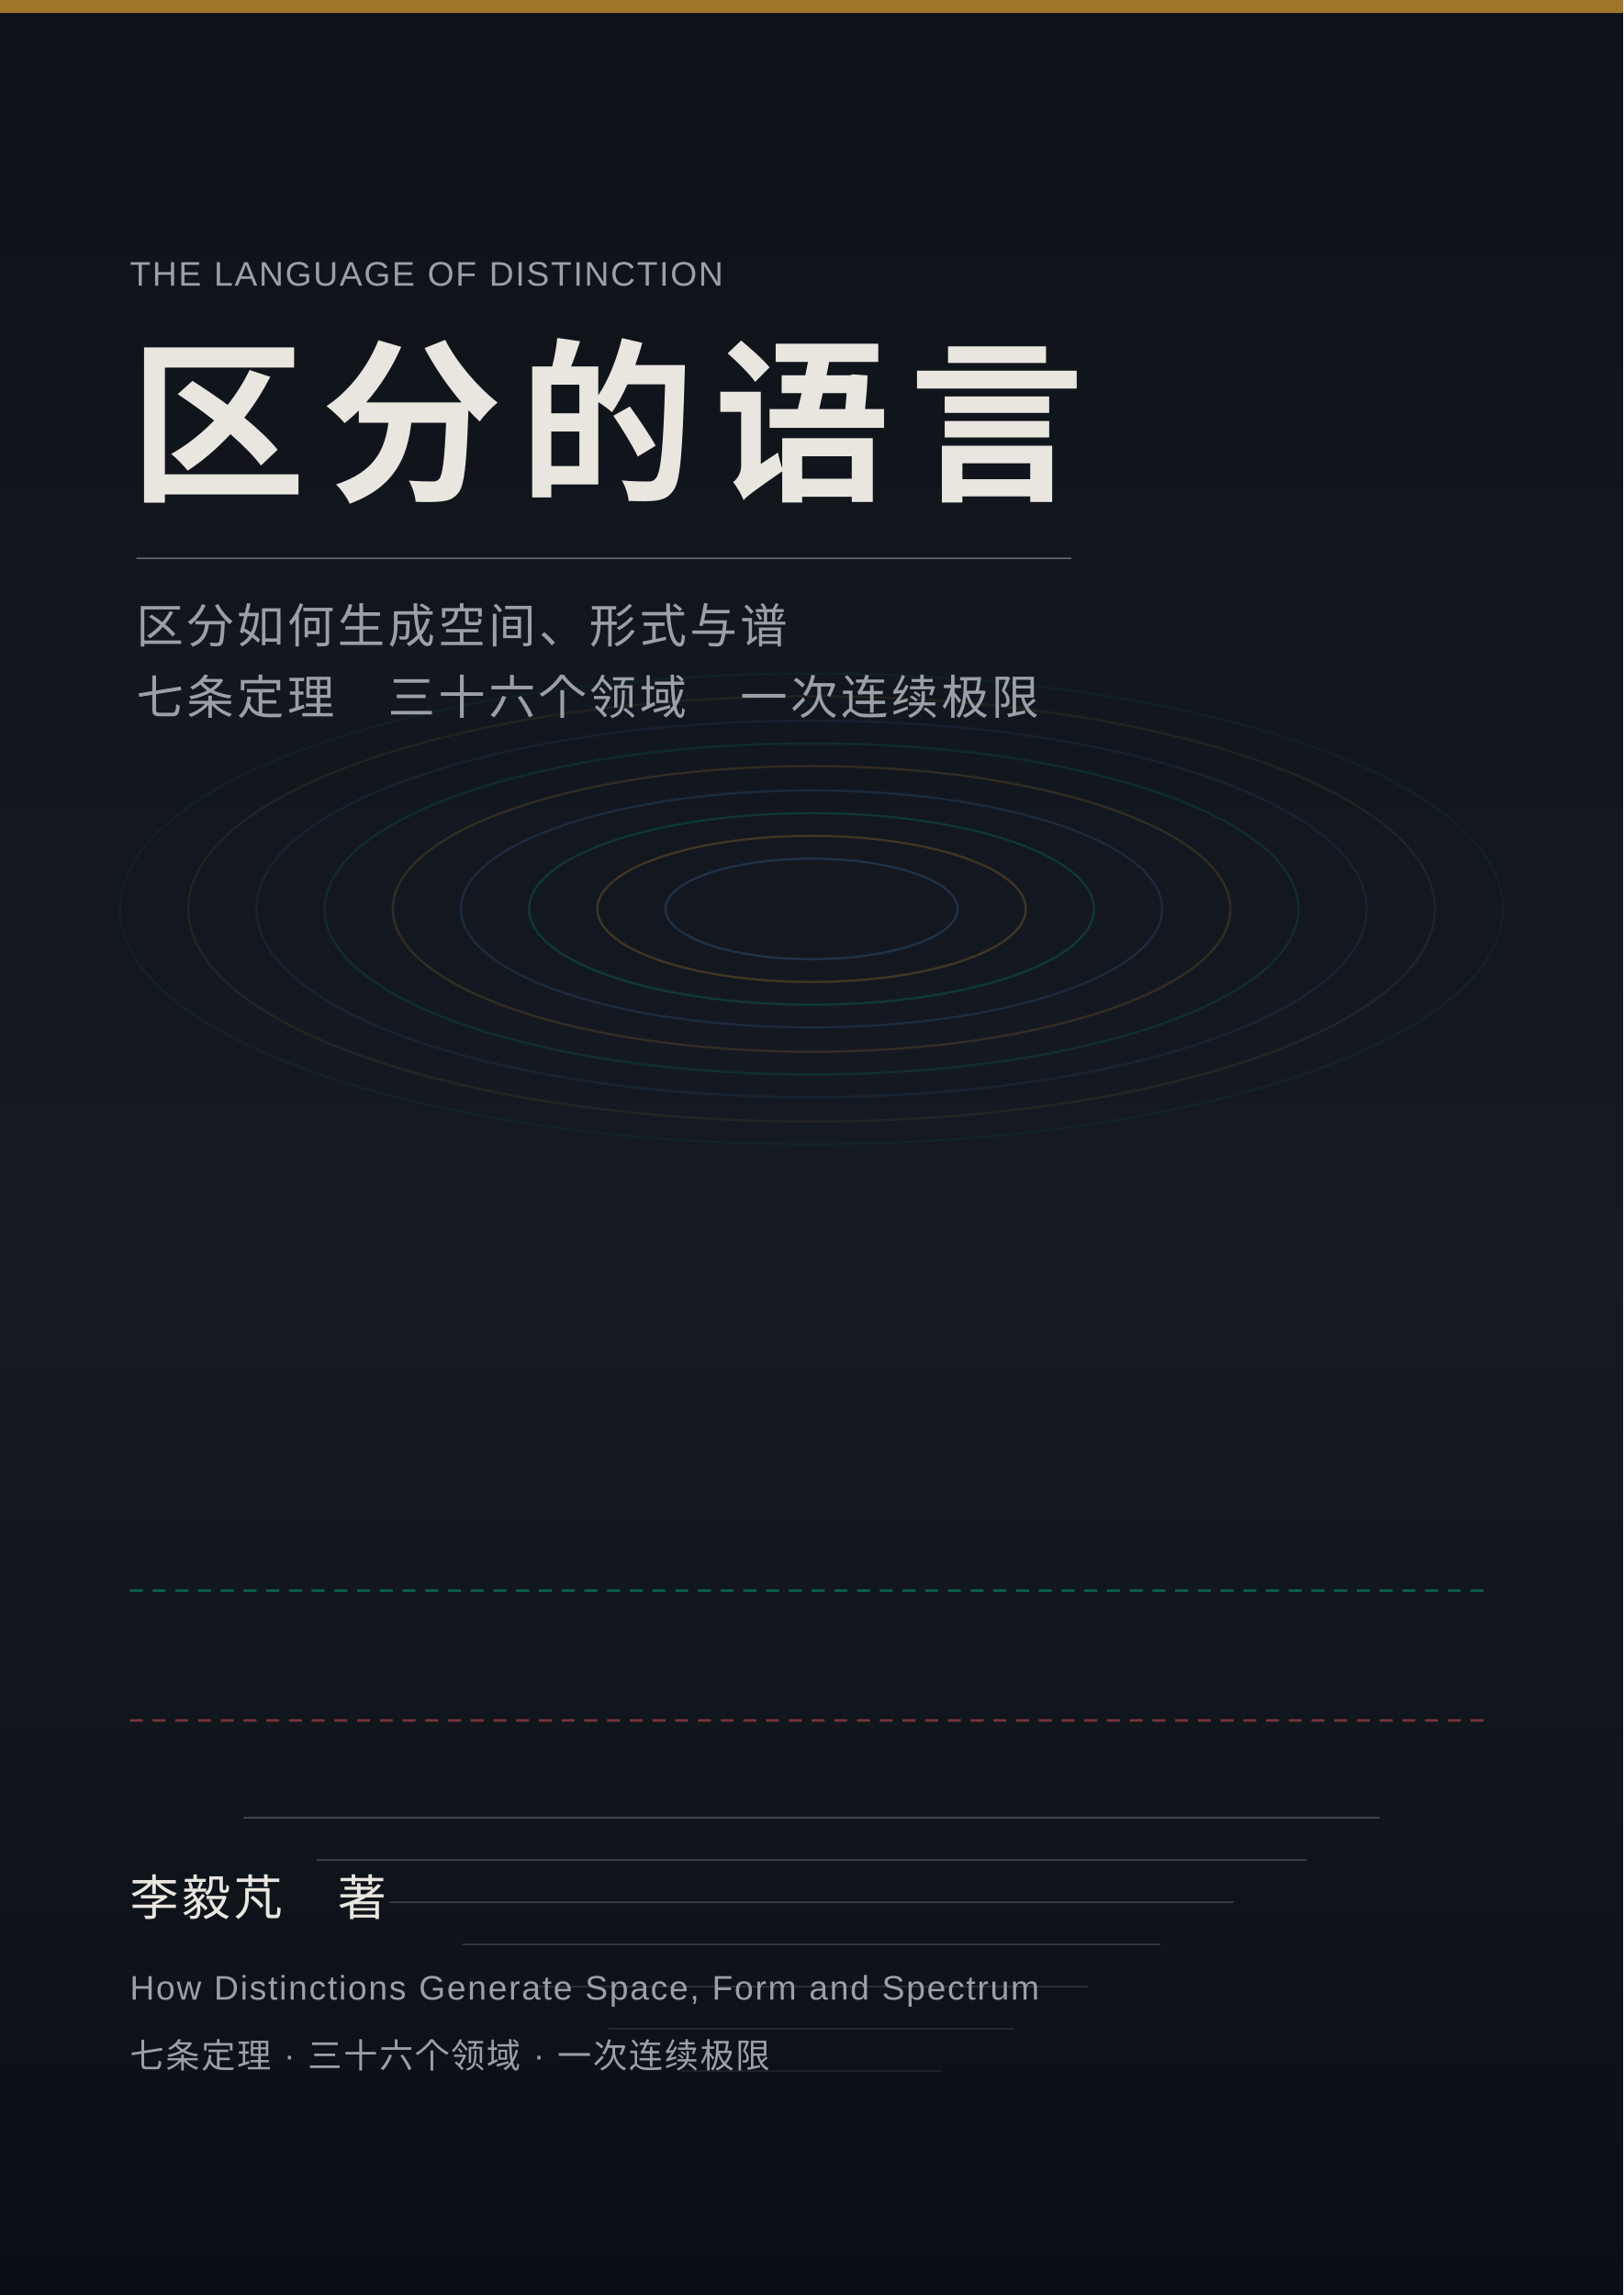
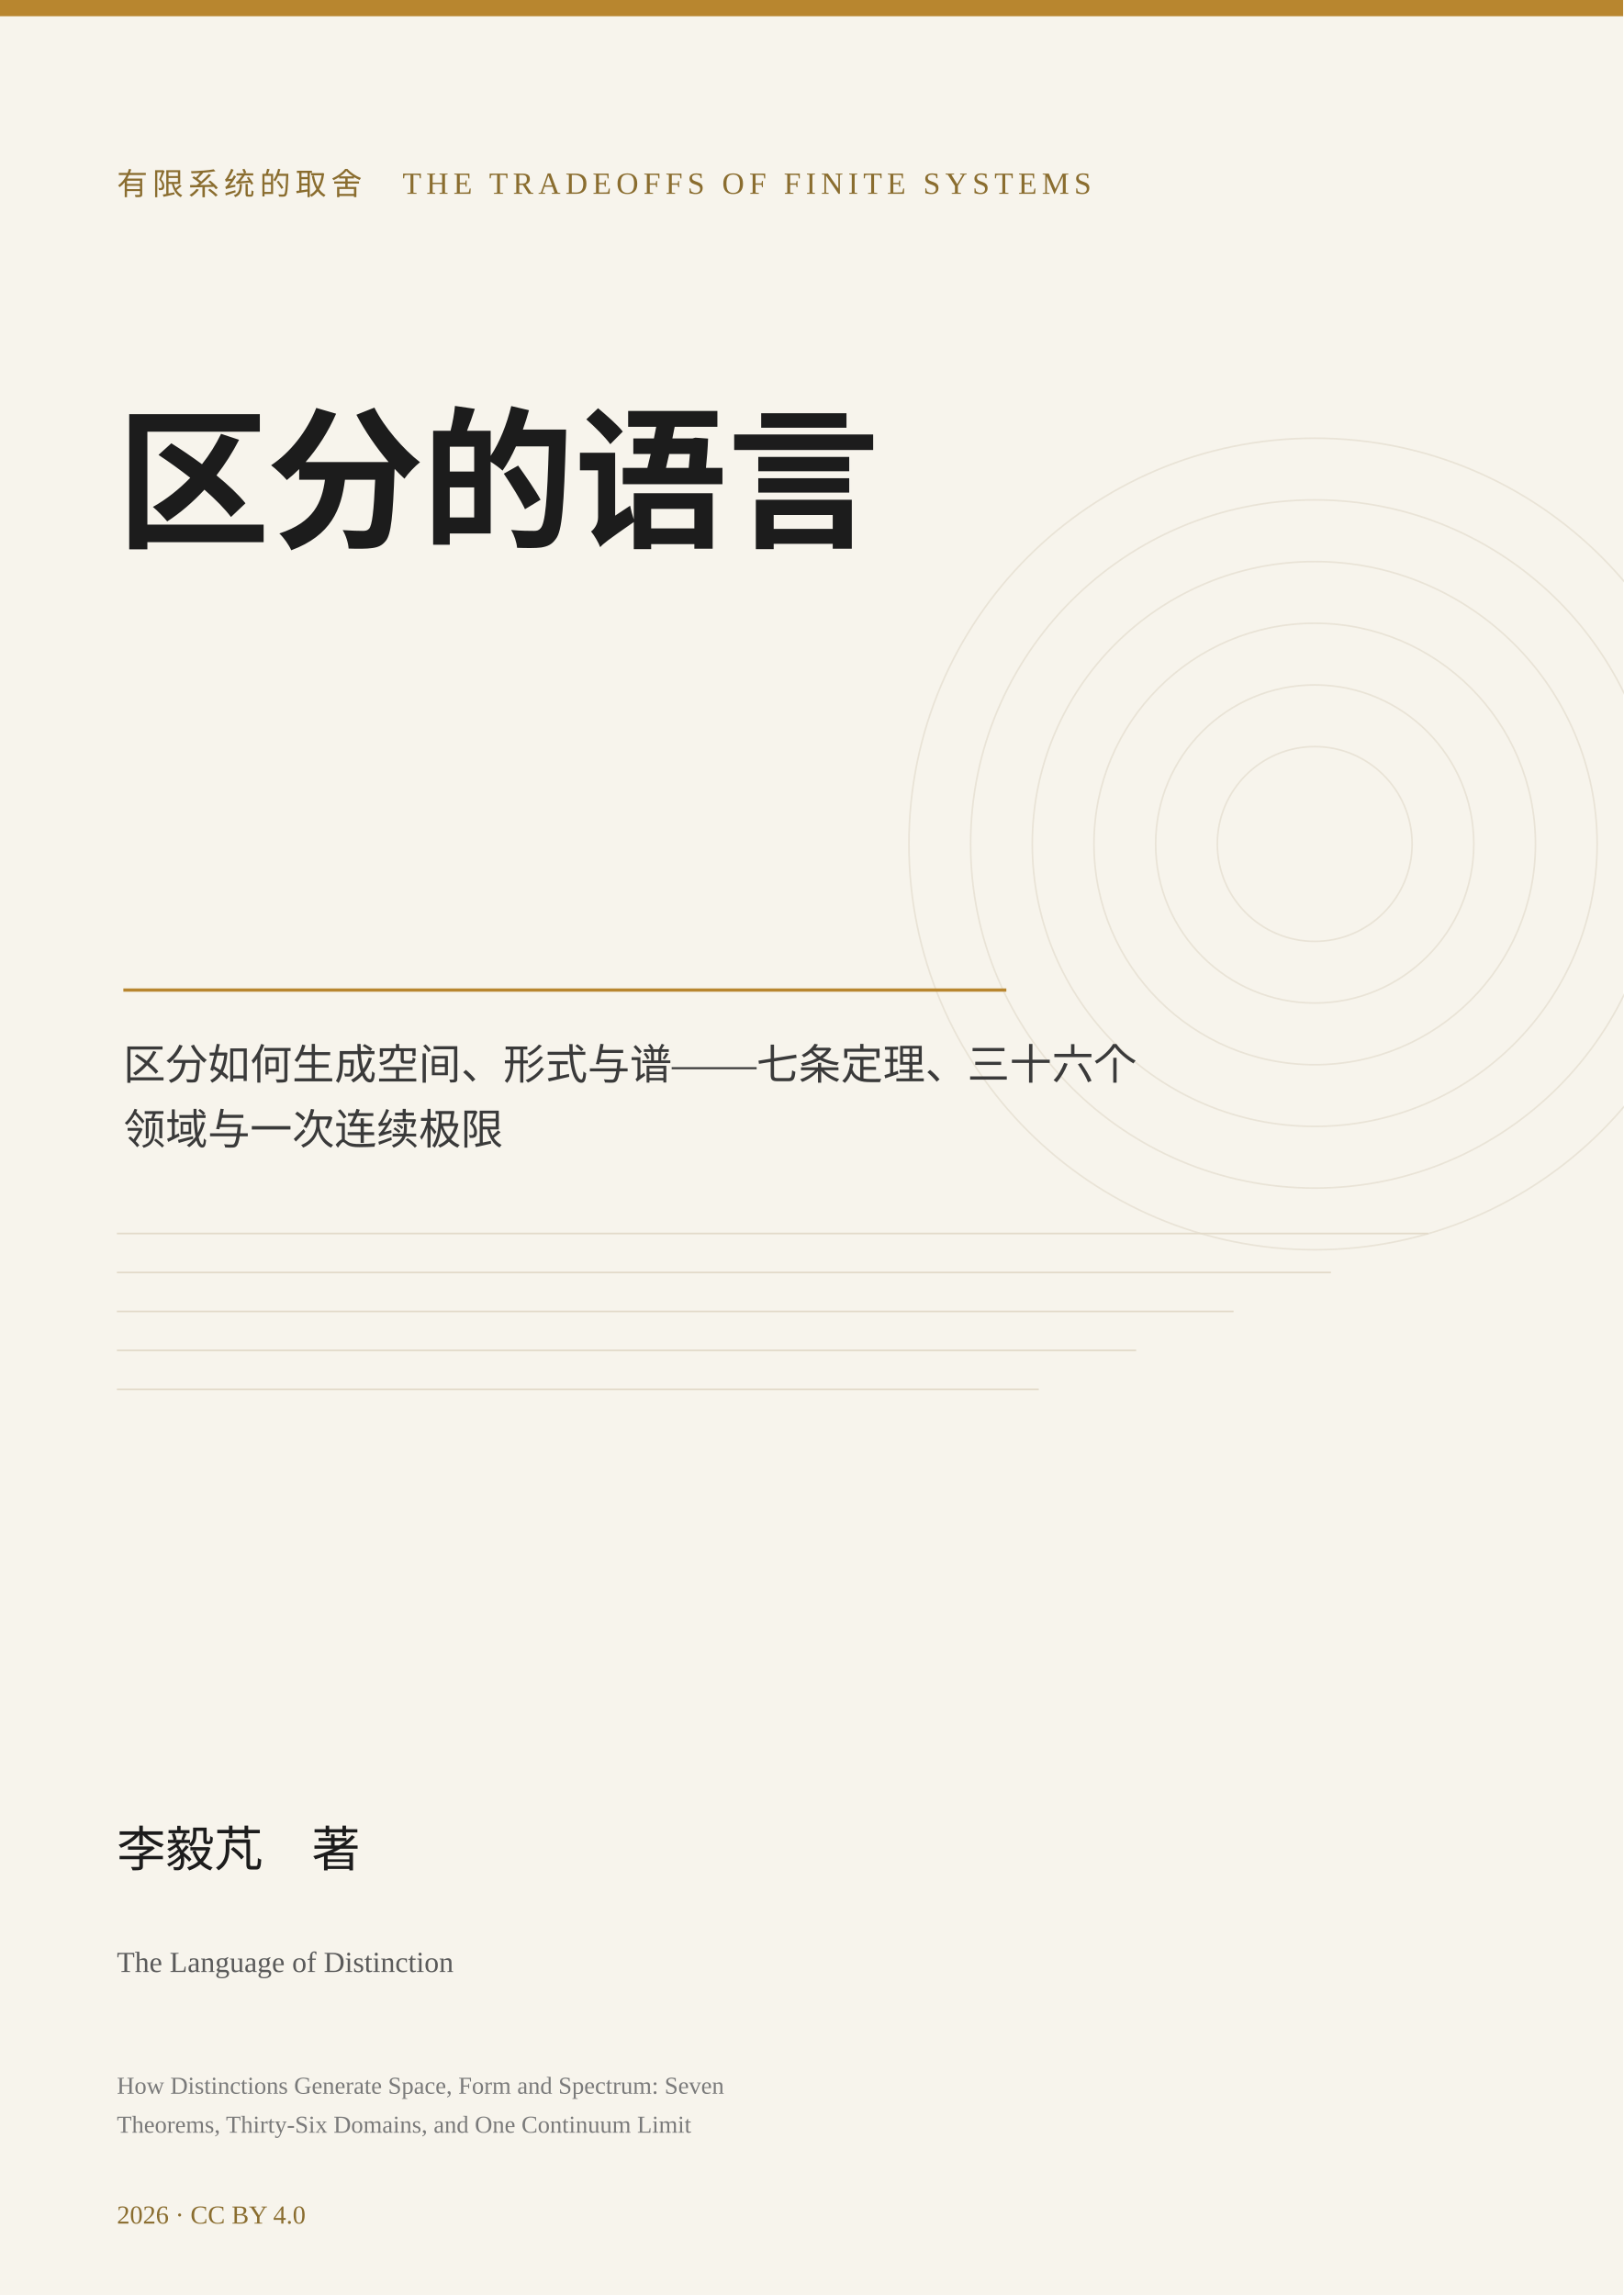
<svg xmlns="http://www.w3.org/2000/svg" viewBox="0 0 1000 1414" width="1000" height="1414">
-   <defs>
-     <linearGradient id="bg" x1="0" y1="0" x2="0" y2="1">
-       <stop offset="0" stop-color="#0e1117" />
-       <stop offset="0.55" stop-color="#151a23" />
-       <stop offset="1" stop-color="#0b0e14" />
-     </linearGradient>
-   </defs>
-   <rect x="0" y="0" width="1000" height="1414" fill="url(#bg)" />
-   <rect x="0" y="0" width="1000" height="8" fill="#b8862f" opacity="0.85" />
-   <ellipse cx="500" cy="560" rx="90" ry="31" fill="none" stroke="#3a6ea5" stroke-width="1.4" opacity="0.300" />
-   <ellipse cx="500" cy="560" rx="132" ry="45" fill="none" stroke="#b8862f" stroke-width="1.4" opacity="0.272" />
-   <ellipse cx="500" cy="560" rx="174" ry="59" fill="none" stroke="#009E73" stroke-width="1.4" opacity="0.244" />
-   <ellipse cx="500" cy="560" rx="216" ry="73" fill="none" stroke="#3a6ea5" stroke-width="1.4" opacity="0.216" />
-   <ellipse cx="500" cy="560" rx="258" ry="88" fill="none" stroke="#b8862f" stroke-width="1.4" opacity="0.188" />
-   <ellipse cx="500" cy="560" rx="300" ry="102" fill="none" stroke="#009E73" stroke-width="1.4" opacity="0.160" />
-   <ellipse cx="500" cy="560" rx="342" ry="116" fill="none" stroke="#3a6ea5" stroke-width="1.4" opacity="0.132" />
-   <ellipse cx="500" cy="560" rx="384" ry="131" fill="none" stroke="#b8862f" stroke-width="1.4" opacity="0.104" />
-   <ellipse cx="500" cy="560" rx="426" ry="145" fill="none" stroke="#009E73" stroke-width="1.4" opacity="0.076" />
-   <line x1="80" y1="980" x2="920" y2="980" stroke="#009E73" stroke-width="1.6" opacity="0.55" stroke-dasharray="8,6" />
-   <line x1="80" y1="1060" x2="920" y2="1060" stroke="#c94f4f" stroke-width="1.6" opacity="0.55" stroke-dasharray="8,6" />
-   <line x1="150" y1="1120" x2="850" y2="1120" stroke="#9aa0a6" stroke-width="1" opacity="0.42" />
-   <line x1="195" y1="1146" x2="805" y2="1146" stroke="#9aa0a6" stroke-width="1" opacity="0.37" />
-   <line x1="240" y1="1172" x2="760" y2="1172" stroke="#9aa0a6" stroke-width="1" opacity="0.32" />
-   <line x1="285" y1="1198" x2="715" y2="1198" stroke="#9aa0a6" stroke-width="1" opacity="0.27" />
-   <line x1="330" y1="1224" x2="670" y2="1224" stroke="#9aa0a6" stroke-width="1" opacity="0.22" />
-   <line x1="375" y1="1250" x2="625" y2="1250" stroke="#9aa0a6" stroke-width="1" opacity="0.17" />
-   <line x1="420" y1="1276" x2="580" y2="1276" stroke="#9aa0a6" stroke-width="1" opacity="0.12" />
-   <style>
- text{font-family:'Microsoft YaHei','SimHei',Arial,sans-serif;}
- .ttl{font-size:108px;font-weight:700;letter-spacing:12px;fill:#e8e6df;}
- .sub{font-size:29px;fill:#9aa0a6;letter-spacing:2px;}
- .eng{font-size:21px;fill:#9aa0a6;letter-spacing:1px;}
- .au{font-size:30px;fill:#e8e6df;letter-spacing:2px;}
- .rule{stroke:#9aa0a6;stroke-width:1;opacity:0.6;}
- </style>
-   <text x="80" y="176" class="eng">THE LANGUAGE OF DISTINCTION</text>
-   <text x="80" y="300" class="ttl">区分的语言</text>
-   <line x1="84" y1="344" x2="660" y2="344" class="rule" />
-   <text x="84" y="396" class="sub">区分如何生成空间、形式与谱</text>
-   <text x="84" y="440" class="sub">七条定理　三十六个领域　一次连续极限</text>
-   <text x="80" y="1180" class="au">李毅芃　著</text>
-   <text x="80" y="1232" class="eng">How Distinctions Generate Space, Form and Spectrum</text>
-   <text x="80" y="1274" class="eng">七条定理 · 三十六个领域 · 一次连续极限</text>
+   <rect width="1000" height="1414" fill="#f7f4ec" />
+   <rect x="0" y="0" width="1000" height="10" fill="#b8862f" />
+   <circle cx="810" cy="520" r="60" fill="none" stroke="#d8cfbc" stroke-width="1" opacity="0.45" />
+   <circle cx="810" cy="520" r="98" fill="none" stroke="#d8cfbc" stroke-width="1" opacity="0.45" />
+   <circle cx="810" cy="520" r="136" fill="none" stroke="#d8cfbc" stroke-width="1" opacity="0.45" />
+   <circle cx="810" cy="520" r="174" fill="none" stroke="#d8cfbc" stroke-width="1" opacity="0.45" />
+   <circle cx="810" cy="520" r="212" fill="none" stroke="#d8cfbc" stroke-width="1" opacity="0.45" />
+   <circle cx="810" cy="520" r="250" fill="none" stroke="#d8cfbc" stroke-width="1" opacity="0.45" />
+   <line x1="72" y1="760" x2="880" y2="760" stroke="#e2dac9" stroke-width="1" />
+   <line x1="72" y1="784" x2="820" y2="784" stroke="#e2dac9" stroke-width="1" />
+   <line x1="72" y1="808" x2="760" y2="808" stroke="#e2dac9" stroke-width="1" />
+   <line x1="72" y1="832" x2="700" y2="832" stroke="#e2dac9" stroke-width="1" />
+   <line x1="72" y1="856" x2="640" y2="856" stroke="#e2dac9" stroke-width="1" />
+   <style>text{font-family:"Times New Roman","SimSun",serif}</style>
+   <text x="72" y="120" font-size="19" fill="#8a6d2f" letter-spacing="3">有限系统的取舍　THE TRADEOFFS OF FINITE SYSTEMS</text>
+   <text x="72" y="330" font-size="94" font-weight="700" fill="#1c1c1c">区分的语言</text>
+   <line x1="76" y1="610" x2="620" y2="610" stroke="#b8862f" stroke-width="2" />
+   <text x="76" y="665" font-size="26" fill="#3a3a3a">区分如何生成空间、形式与谱——七条定理、三十六个</text>
+   <text x="76" y="705" font-size="26" fill="#3a3a3a">领域与一次连续极限</text>
+   <text x="72" y="1150" font-size="30" fill="#1c1c1c">李毅芃　著</text>
+   <text x="72" y="1215" font-size="18" fill="#5a5a5a">The Language of Distinction</text>
+   <text x="72" y="1290" font-size="15" fill="#7a7a7a">How Distinctions Generate Space, Form and Spectrum: Seven </text>
+   <text x="72" y="1314" font-size="15" fill="#7a7a7a">Theorems, Thirty-Six Domains, and One Continuum Limit</text>
+   <text x="72" y="1370" font-size="16" fill="#8a6d2f">2026 · CC BY 4.0</text>
</svg>
